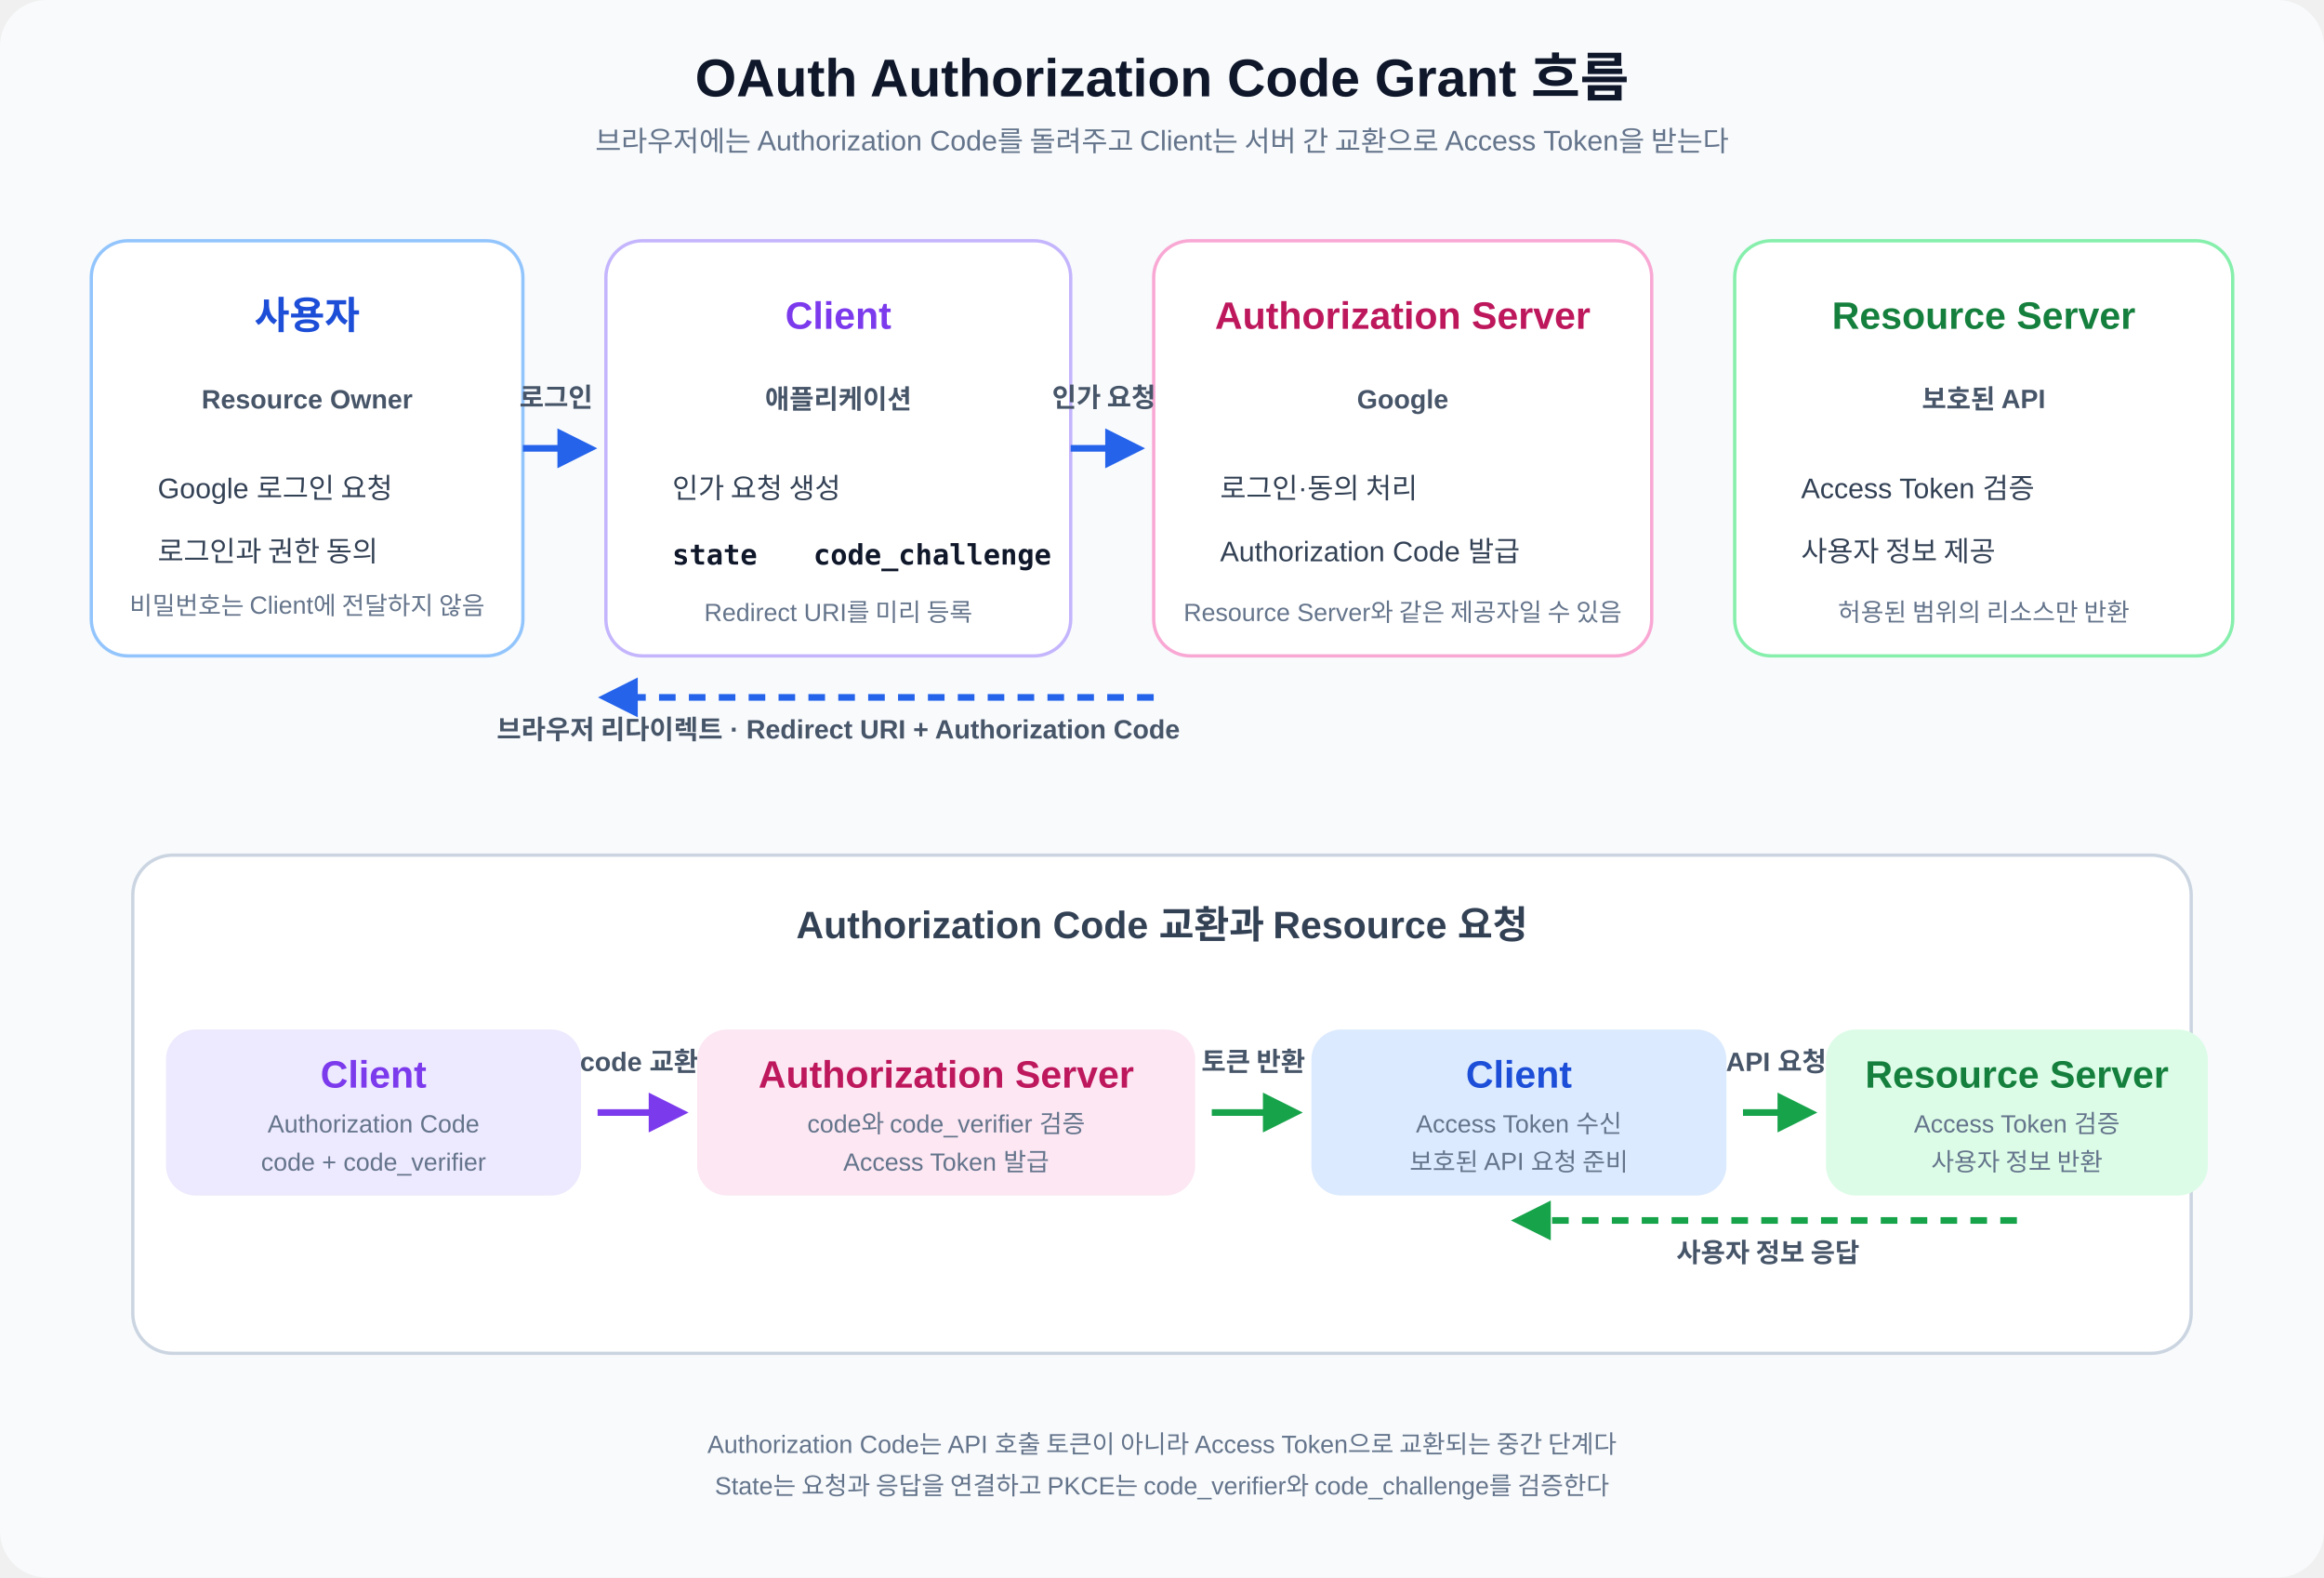
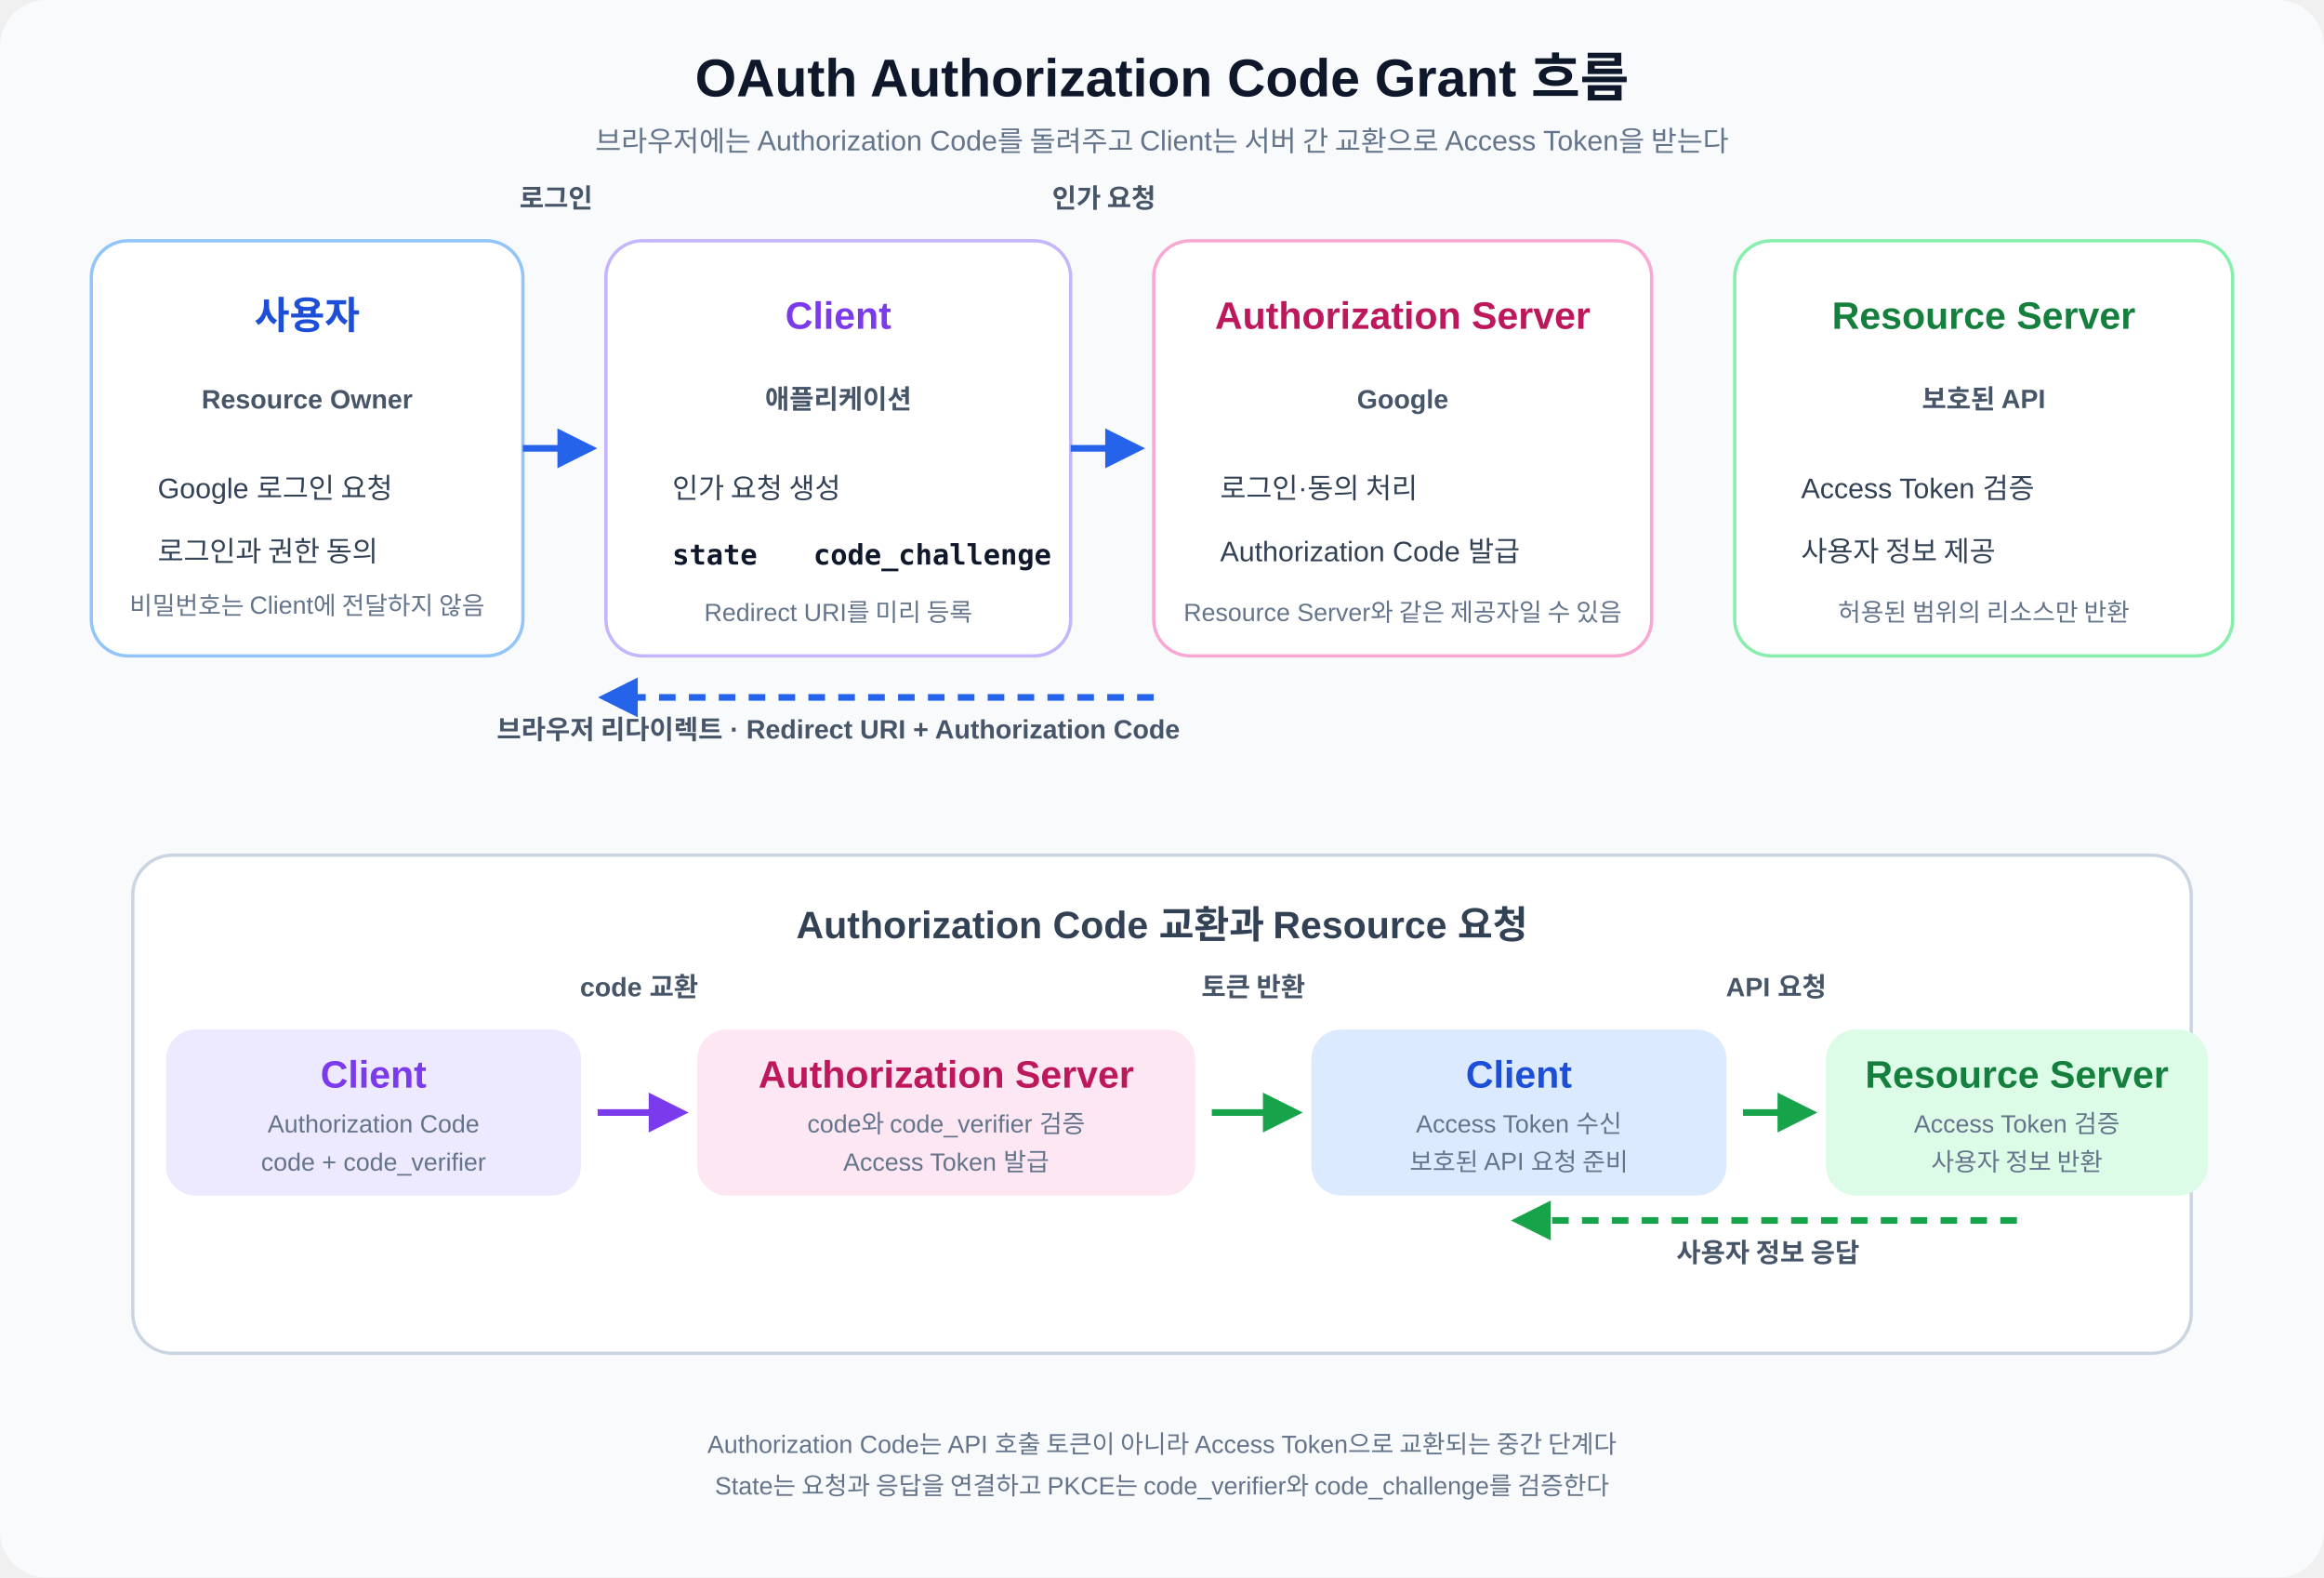
<svg xmlns="http://www.w3.org/2000/svg" width="1400" height="950" viewBox="0 0 1400 950" role="img" aria-labelledby="title desc">
  <defs>
    <style>
      .bg { fill: #f8fafc; }
      .title { font: 700 32px Arial, "Malgun Gothic", sans-serif; fill: #0f172a; text-anchor: middle; }
      .subtitle { font: 500 17px Arial, "Malgun Gothic", sans-serif; fill: #64748b; text-anchor: middle; }
      .heading { font: 700 23px Arial, "Malgun Gothic", sans-serif; text-anchor: middle; }
      .label { font: 700 16px Arial, "Malgun Gothic", sans-serif; fill: #475569; text-anchor: middle; }
      .body { font: 500 17px Arial, "Malgun Gothic", sans-serif; fill: #334155; }
      .small { font: 500 15px Arial, "Malgun Gothic", sans-serif; fill: #64748b; text-anchor: middle; }
      .mono { font: 600 17px Consolas, "Malgun Gothic", monospace; fill: #0f172a; }
      .card { fill: #ffffff; stroke-width: 2; rx: 22; }
      .request { stroke: #2563eb; stroke-width: 4; fill: none; marker-end: url(#arrow-blue); }
      .code { stroke: #7c3aed; stroke-width: 4; fill: none; marker-end: url(#arrow-purple); }
      .token { stroke: #16a34a; stroke-width: 4; fill: none; marker-end: url(#arrow-green); }
      .dashed { stroke-dasharray: 10 8; }
    </style>
    <marker id="arrow-blue" viewBox="0 0 10 10" refX="8" refY="5" markerWidth="6" markerHeight="6" orient="auto-start-reverse">
      <path d="M 0 0 L 10 5 L 0 10 z" fill="#2563eb" />
    </marker>
    <marker id="arrow-purple" viewBox="0 0 10 10" refX="8" refY="5" markerWidth="6" markerHeight="6" orient="auto-start-reverse">
      <path d="M 0 0 L 10 5 L 0 10 z" fill="#7c3aed" />
    </marker>
    <marker id="arrow-green" viewBox="0 0 10 10" refX="8" refY="5" markerWidth="6" markerHeight="6" orient="auto-start-reverse">
      <path d="M 0 0 L 10 5 L 0 10 z" fill="#16a34a" />
    </marker>
  </defs>
  <rect class="bg" width="1400" height="950" rx="28" />
  <text class="title" x="700" y="58">OAuth Authorization Code Grant 흐름</text>
  <text class="subtitle" x="700" y="91">브라우저에는 Authorization Code를 돌려주고 Client는 서버 간 교환으로 Access Token을 받는다</text>
  <rect class="card" x="55" y="145" width="260" height="250" stroke="#93c5fd" />
  <text class="heading" x="185" y="198" fill="#1d4ed8">사용자</text>
  <text class="label" x="185" y="246">Resource Owner</text>
  <text class="body" x="95" y="300">Google 로그인 요청</text>
  <text class="body" x="95" y="338">로그인과 권한 동의</text>
  <text class="small" x="185" y="370">비밀번호는 Client에 전달하지 않음</text>
  <rect class="card" x="365" y="145" width="280" height="250" stroke="#c4b5fd" />
  <text class="heading" x="505" y="198" fill="#7c3aed">Client</text>
  <text class="label" x="505" y="246">애플리케이션</text>
  <text class="body" x="405" y="300">인가 요청 생성</text>
  <text class="mono" x="405" y="340">state</text>
  <text class="mono" x="490" y="340">code_challenge</text>
  <text class="small" x="505" y="374">Redirect URI를 미리 등록</text>
  <rect class="card" x="695" y="145" width="300" height="250" stroke="#f9a8d4" />
  <text class="heading" x="845" y="198" fill="#be185d">Authorization Server</text>
  <text class="label" x="845" y="246">Google</text>
  <text class="body" x="735" y="300">로그인·동의 처리</text>
  <text class="body" x="735" y="338">Authorization Code 발급</text>
  <text class="small" x="845" y="374">Resource Server와 같은 제공자일 수 있음</text>
  <rect class="card" x="1045" y="145" width="300" height="250" stroke="#86efac" />
  <text class="heading" x="1195" y="198" fill="#15803d">Resource Server</text>
  <text class="label" x="1195" y="246">보호된 API</text>
  <text class="body" x="1085" y="300">Access Token 검증</text>
  <text class="body" x="1085" y="338">사용자 정보 제공</text>
  <text class="small" x="1195" y="374">허용된 범위의 리소스만 반환</text>
  <path class="request" d="M 315 270 L 355 270" />
-   <text class="label" x="335" y="245">로그인</text>
+   <text class="label" x="335" y="125">로그인</text>
  <path class="request" d="M 645 270 L 685 270" />
-   <text class="label" x="665" y="245">인가 요청</text>
+   <text class="label" x="665" y="125">인가 요청</text>
  <path class="request dashed" d="M 695 420 L 365 420" />
  <text class="label" x="505" y="445" fill="#7c3aed">브라우저 리다이렉트 · Redirect URI + Authorization Code</text>
  <rect x="80" y="515" width="1240" height="300" rx="24" fill="#ffffff" stroke="#cbd5e1" stroke-width="2" />
  <text class="heading" x="700" y="565" fill="#334155">Authorization Code 교환과 Resource 요청</text>
  <rect x="100" y="620" width="250" height="100" rx="18" fill="#ede9fe" />
  <text class="heading" x="225" y="655" fill="#7c3aed">Client</text>
  <text class="small" x="225" y="682">Authorization Code</text>
  <text class="small" x="225" y="705">code + code_verifier</text>
  <path class="code" d="M 360 670 L 410 670" />
-   <text class="label" x="385" y="645" fill="#7c3aed">code 교환</text>
+   <text class="label" x="385" y="600" fill="#7c3aed">code 교환</text>
  <rect x="420" y="620" width="300" height="100" rx="18" fill="#fce7f3" />
  <text class="heading" x="570" y="655" fill="#be185d">Authorization Server</text>
  <text class="small" x="570" y="682">code와 code_verifier 검증</text>
  <text class="small" x="570" y="705">Access Token 발급</text>
  <path class="token" d="M 730 670 L 780 670" />
-   <text class="label" x="755" y="645" fill="#15803d">토큰 반환</text>
+   <text class="label" x="755" y="600" fill="#15803d">토큰 반환</text>
  <rect x="790" y="620" width="250" height="100" rx="18" fill="#dbeafe" />
  <text class="heading" x="915" y="655" fill="#1d4ed8">Client</text>
  <text class="small" x="915" y="682">Access Token 수신</text>
  <text class="small" x="915" y="705">보호된 API 요청 준비</text>
  <path class="token" d="M 1050 670 L 1090 670" />
-   <text class="label" x="1070" y="645" fill="#15803d">API 요청</text>
+   <text class="label" x="1070" y="600" fill="#15803d">API 요청</text>
  <rect x="1100" y="620" width="230" height="100" rx="18" fill="#dcfce7" />
  <text class="heading" x="1215" y="655" fill="#15803d">Resource Server</text>
  <text class="small" x="1215" y="682">Access Token 검증</text>
  <text class="small" x="1215" y="705">사용자 정보 반환</text>
  <path class="token dashed" d="M 1215 735 L 915 735" />
  <text class="label" x="1065" y="760" fill="#15803d">사용자 정보 응답</text>
  <text class="small" x="700" y="875">Authorization Code는 API 호출 토큰이 아니라 Access Token으로 교환되는 중간 단계다</text>
  <text class="small" x="700" y="900">State는 요청과 응답을 연결하고 PKCE는 code_verifier와 code_challenge를 검증한다</text>
</svg>
